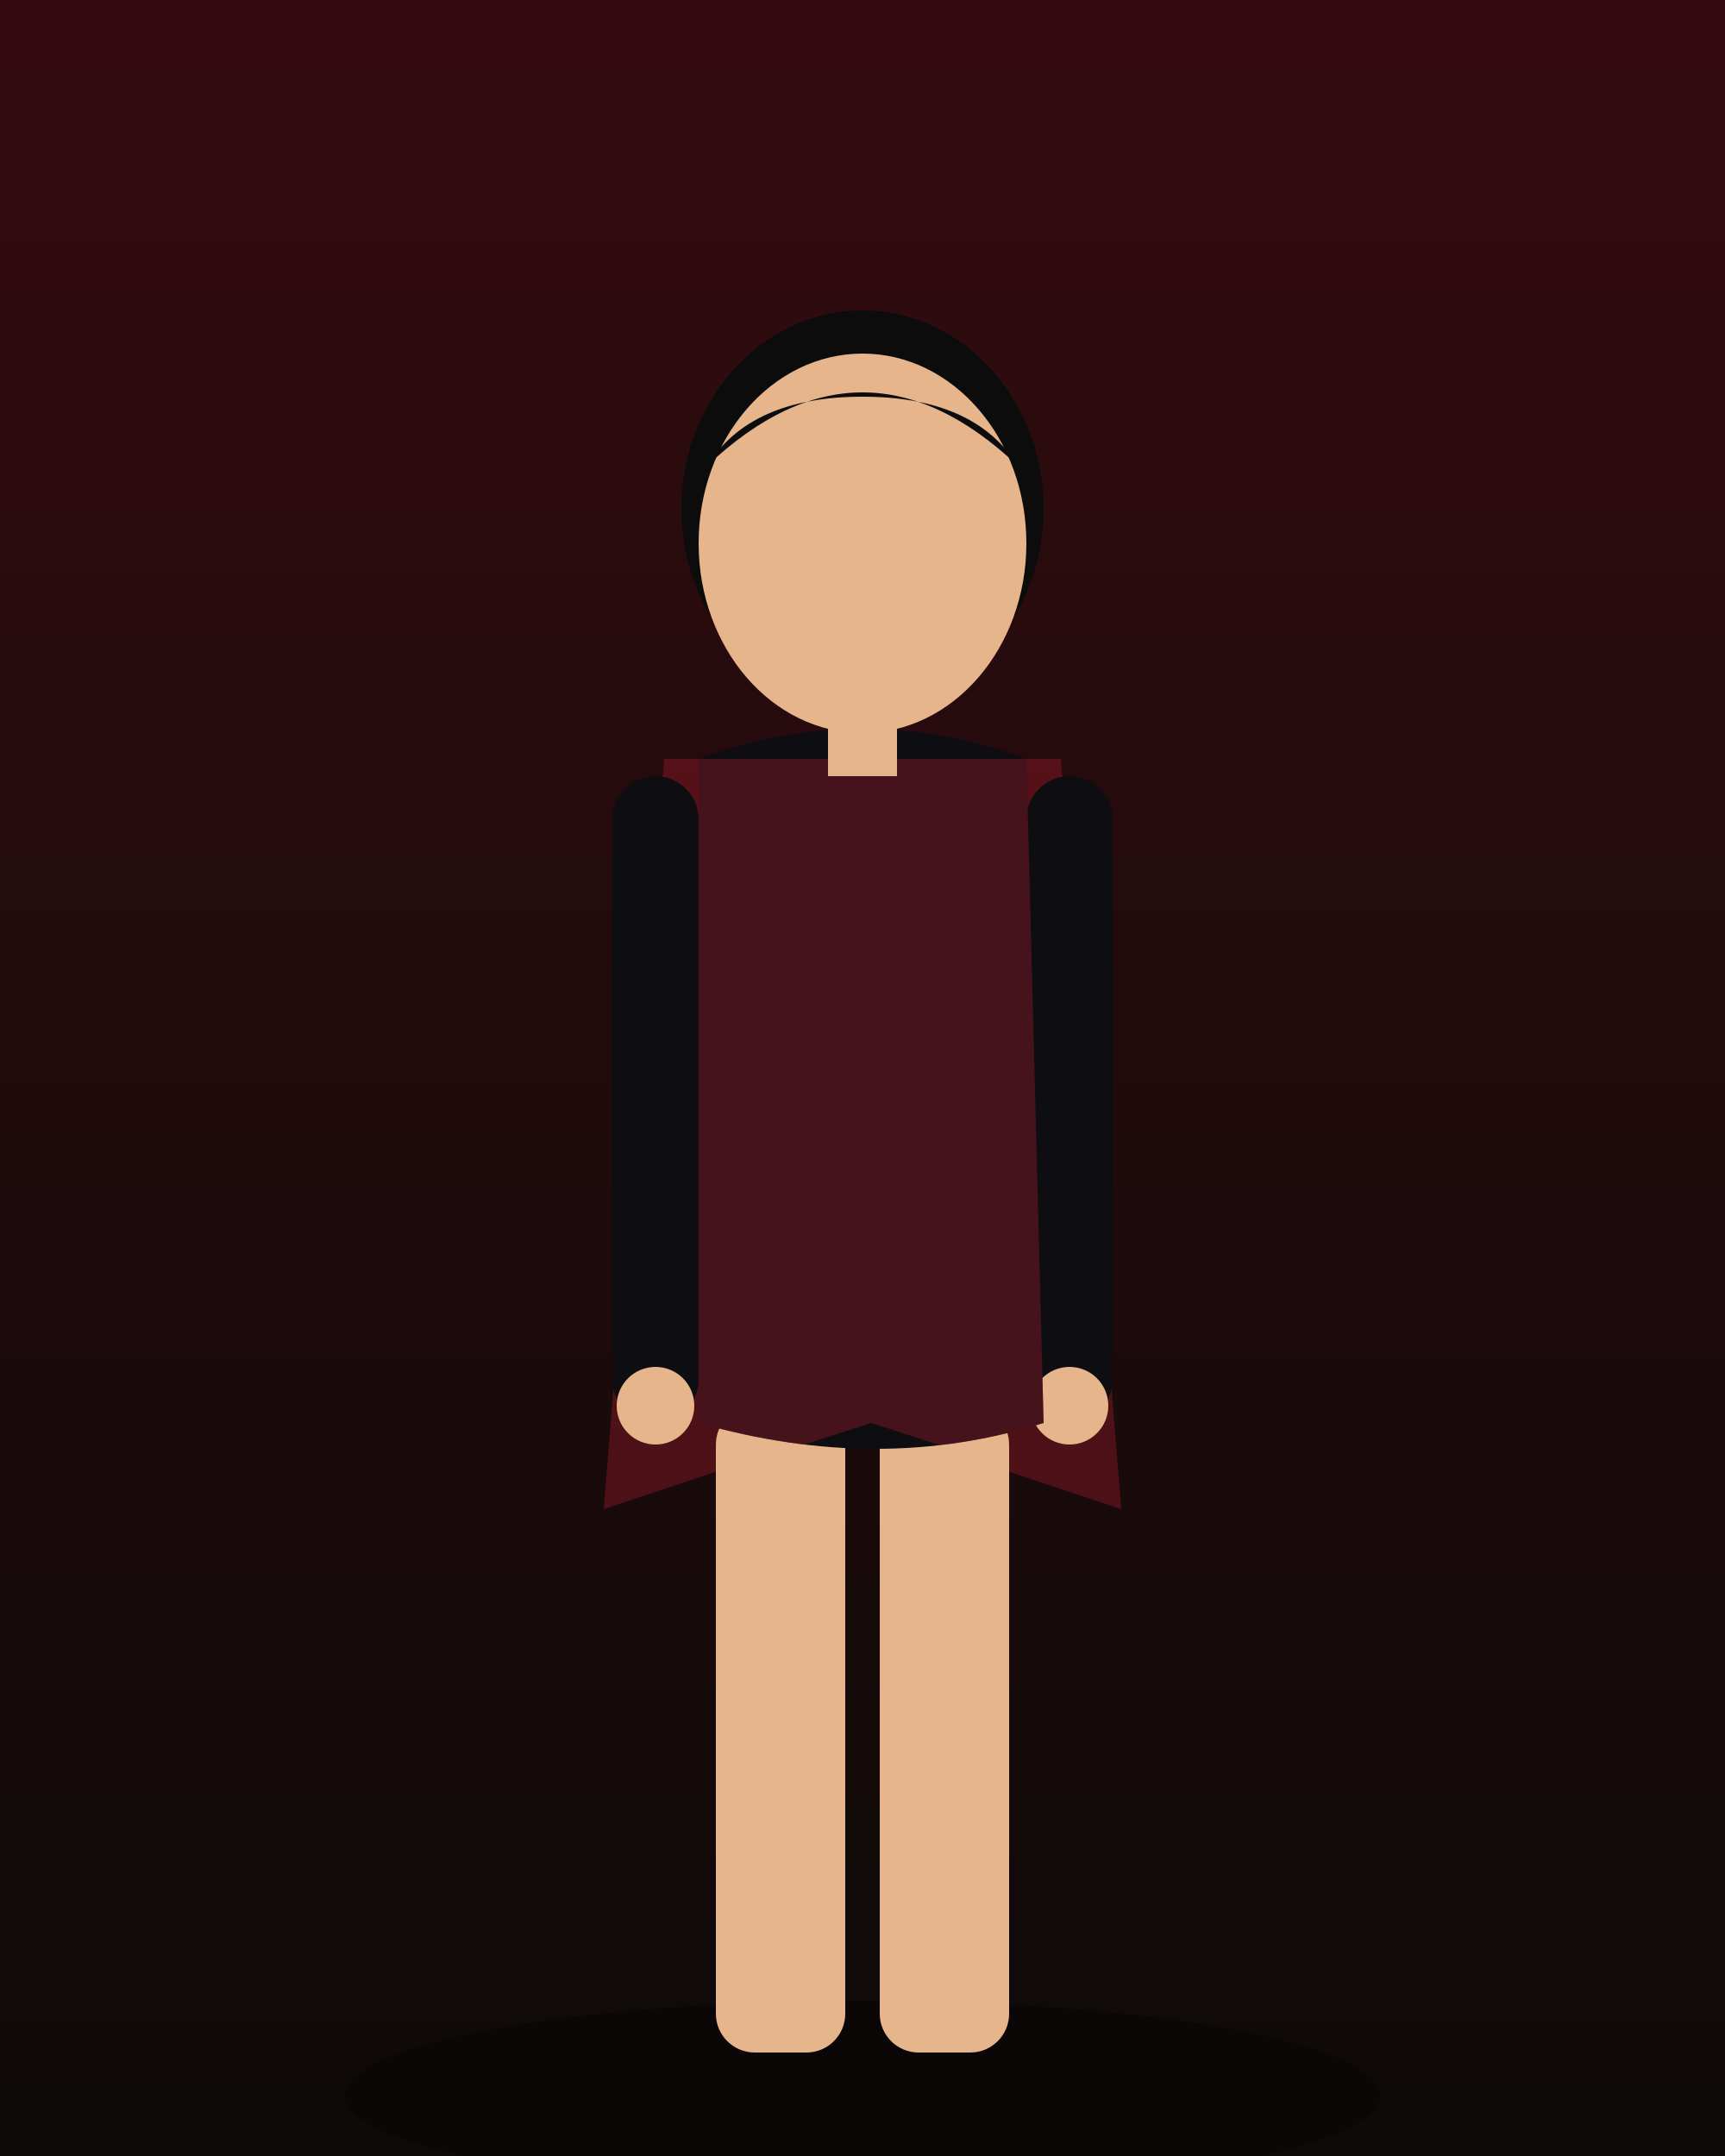
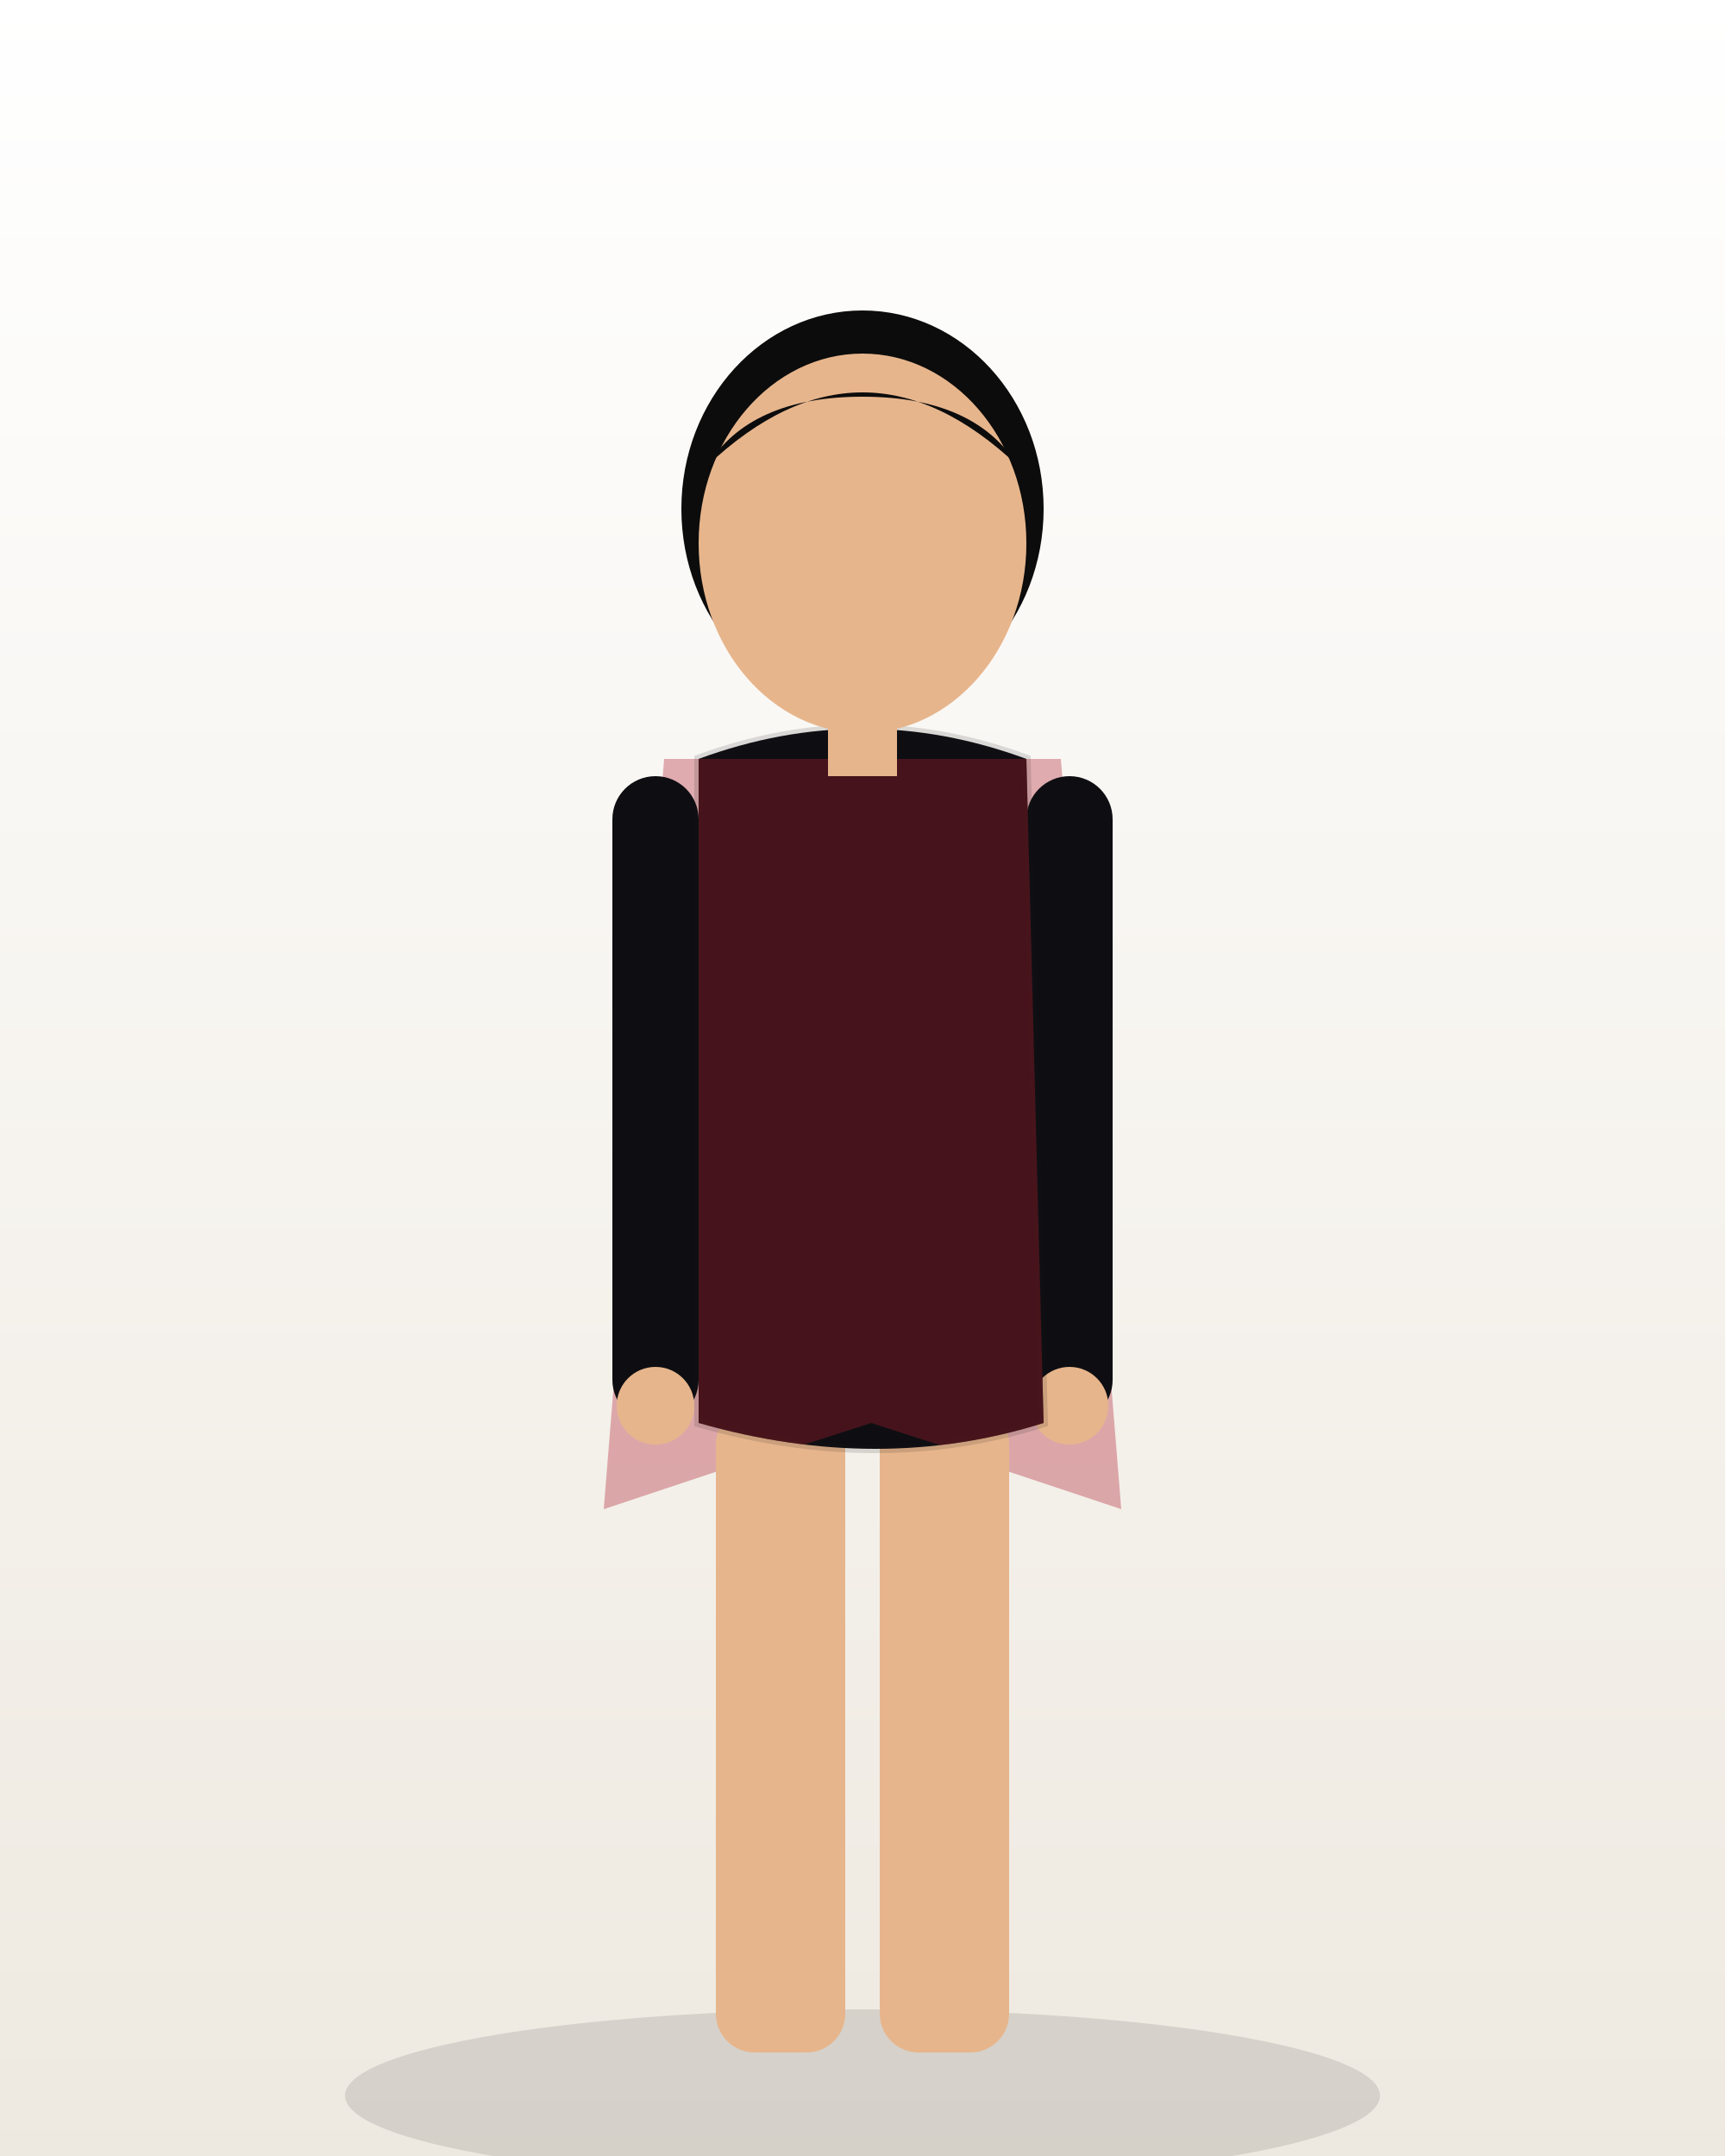
<svg xmlns="http://www.w3.org/2000/svg" width="400" height="500" viewBox="0 0 400 500" role="img" aria-label="Vampire Cape illustration">
  <defs>
    <linearGradient id="g-vampire" x1="0" y1="0" x2="0" y2="1">
-       <stop offset="0" stop-color="#340B10" />
-       <stop offset="1" stop-color="#0d0a09" />
+       <stop offset="0" stop-color="#ffffff" />
+       <stop offset="1" stop-color="#eee9e0" />
    </linearGradient>
  </defs>
  <rect width="400" height="500" fill="url(#g-vampire)" />
-   <ellipse cx="200" cy="486" rx="120" ry="22" fill="#000" opacity="0.25" />
+   <ellipse cx="200" cy="486" rx="120" ry="20" fill="#1c1a17" opacity="0.12" />
  <clipPath id="t-vampire">
    <path d="M162 176     q38 -14 76 0     l4 154     q-38 12 -80 0 Z" />
  </clipPath>
  <path d="M154 176 L140 350 L200 330 L260 350 L246 176 Z" fill="#B01E2E" opacity="0.35" />
  <rect x="166" y="326" width="30" height="150" rx="9" fill="#E7B58C" />
  <rect x="204" y="326" width="30" height="150" rx="9" fill="#E7B58C" />
  <rect x="142" y="180" width="20" height="150" rx="10" fill="#0E0E12" />
  <rect x="238" y="180" width="20" height="150" rx="10" fill="#0E0E12" />
  <circle cx="152" cy="326" r="9" fill="#E7B58C" />
  <circle cx="248" cy="326" r="9" fill="#E7B58C" />
-   <path d="M162 176     q38 -14 76 0     l4 154     q-38 12 -80 0 Z" fill="#0E0E12" />
+   <path d="M162 176     q38 -14 76 0     l4 154     q-38 12 -80 0 Z" fill="#0E0E12" stroke="#1c1a17" stroke-opacity="0.14" stroke-width="2" />
  <g clip-path="url(#t-vampire)">
    <path d="M154 176 L140 350 L202 330 L264 350 L250 176 Z" fill="#B01E2E" opacity="0.35" />
  </g>
  <rect x="192" y="150" width="16" height="30" fill="#E7B58C" />
  <ellipse cx="200" cy="118" rx="42" ry="46" fill="#0C0C0C" />
  <ellipse cx="200" cy="126" rx="38" ry="44" fill="#E7B58C" />
  <path d="M164 108 q36 -34 72 0 q-10 -16 -36 -16 q-26 0 -36 16 Z" fill="#0C0C0C" />
</svg>
